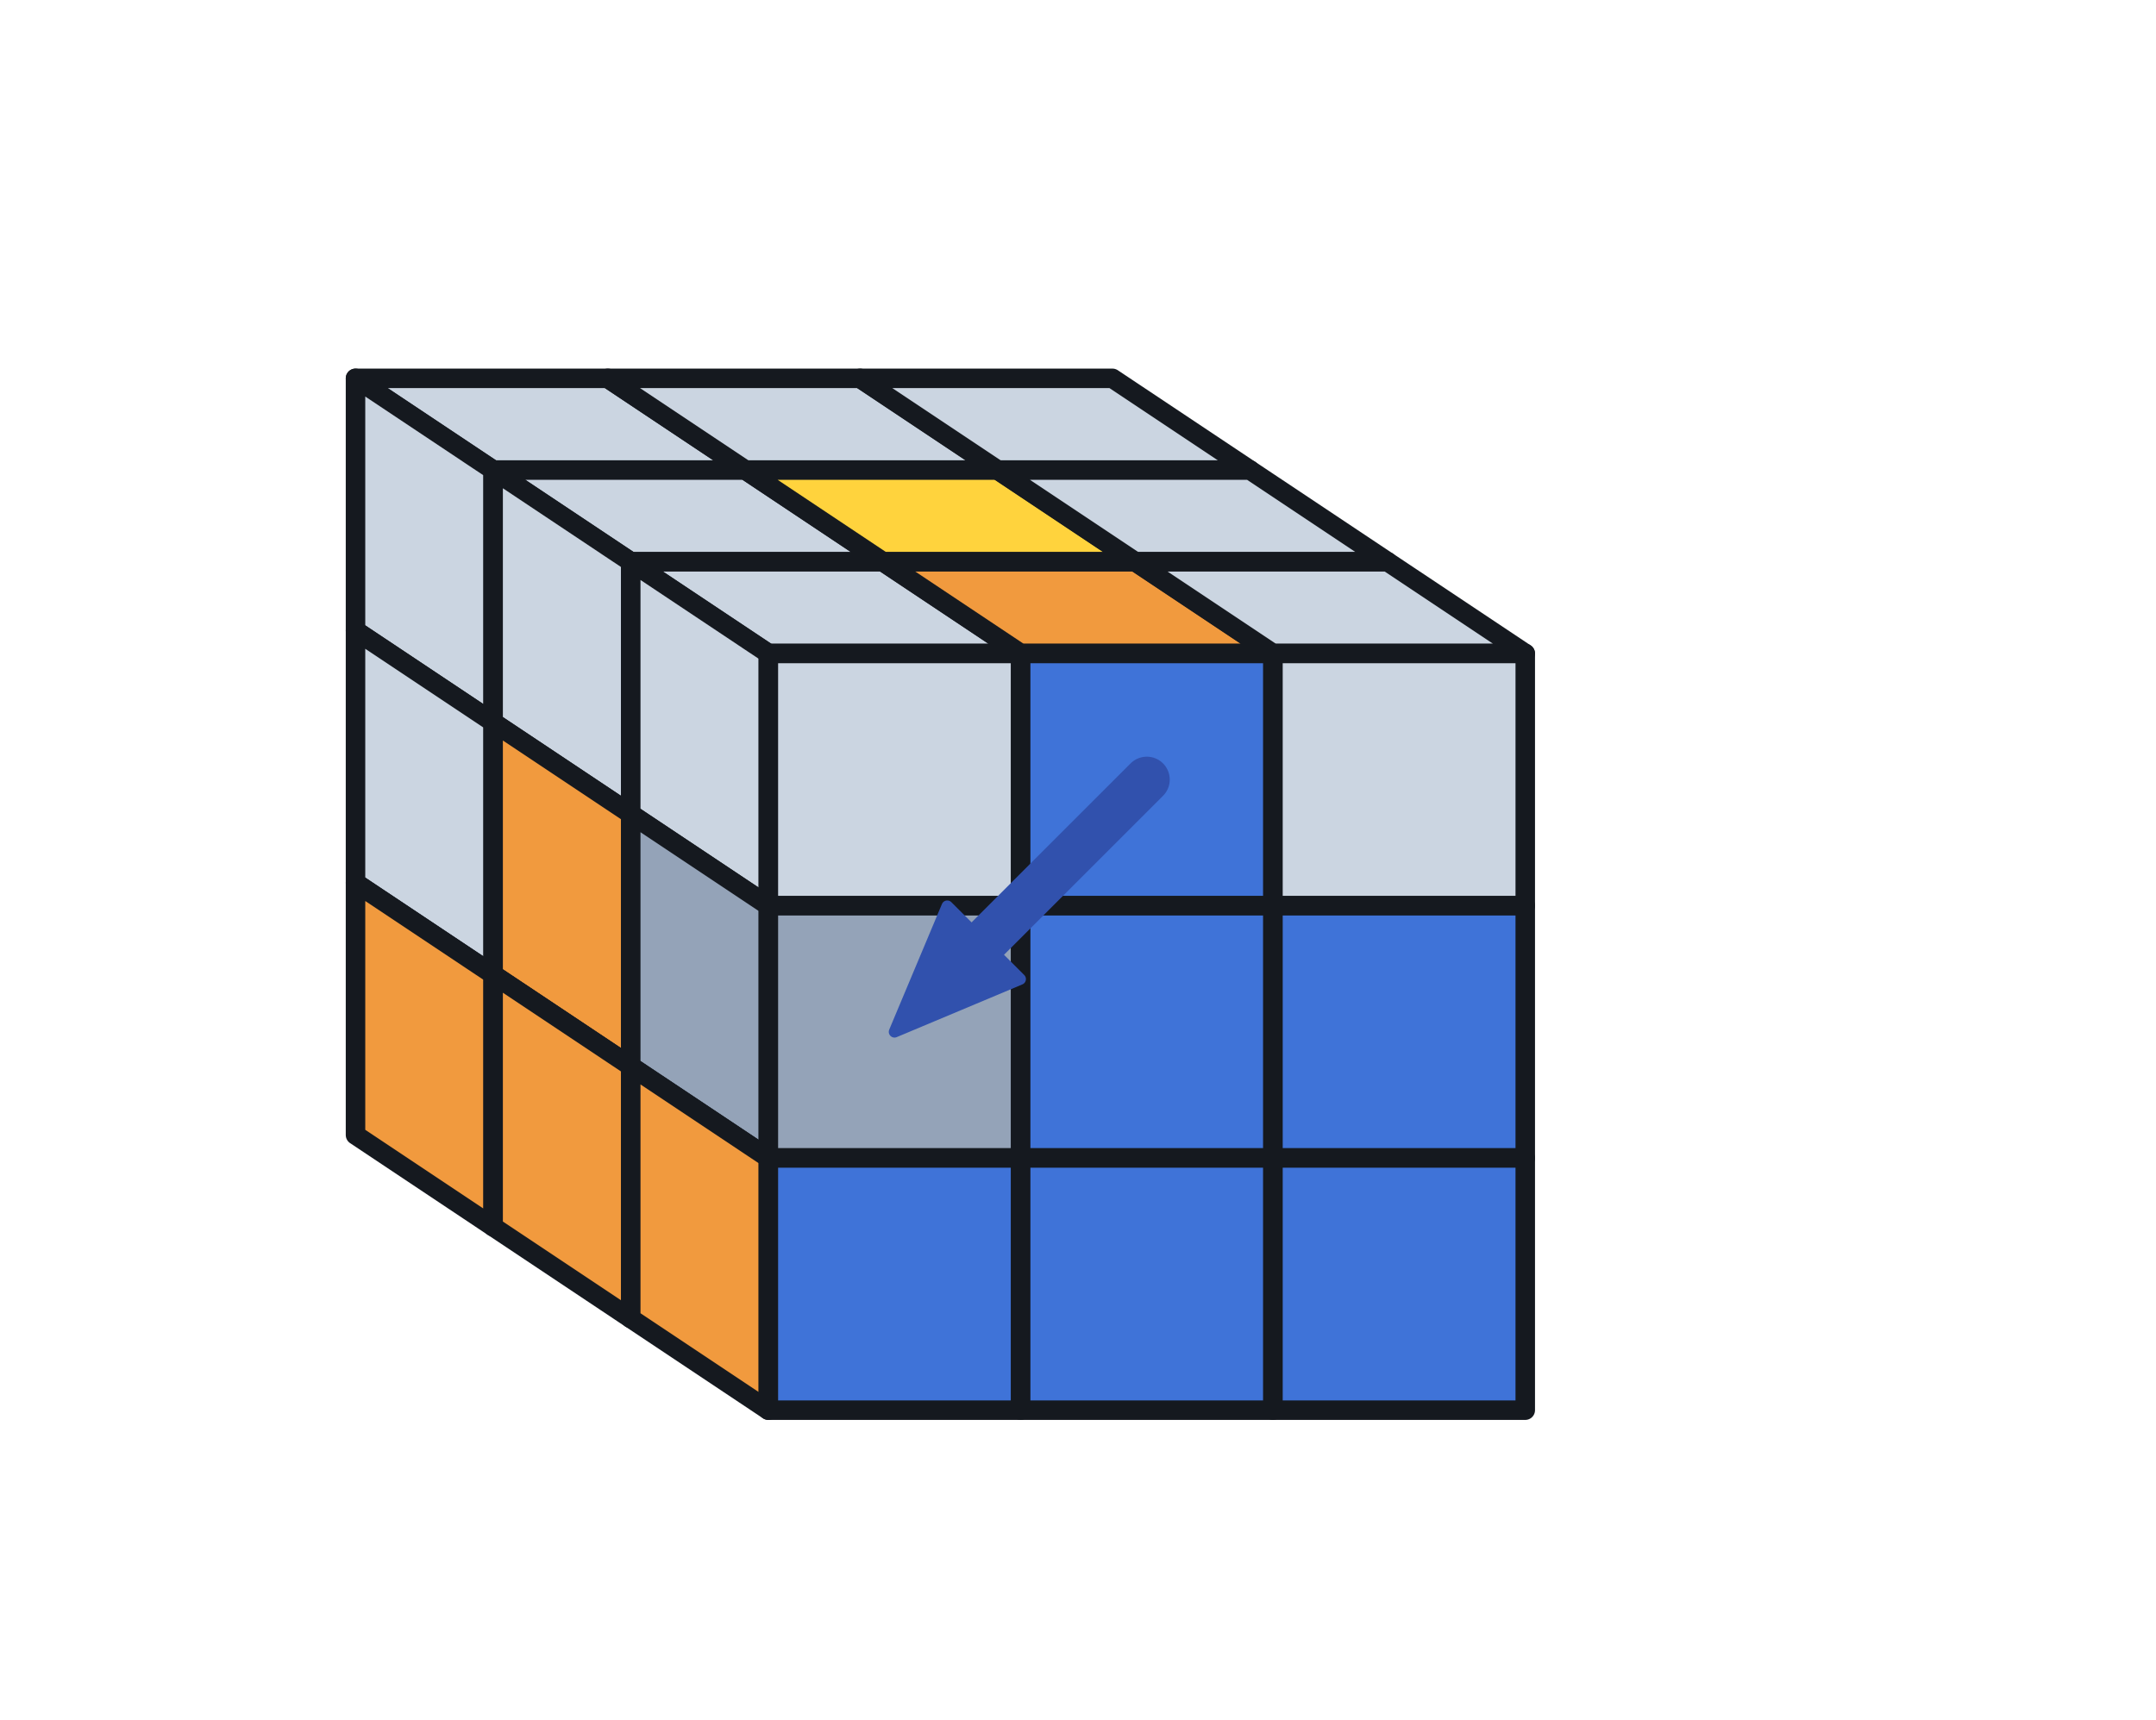
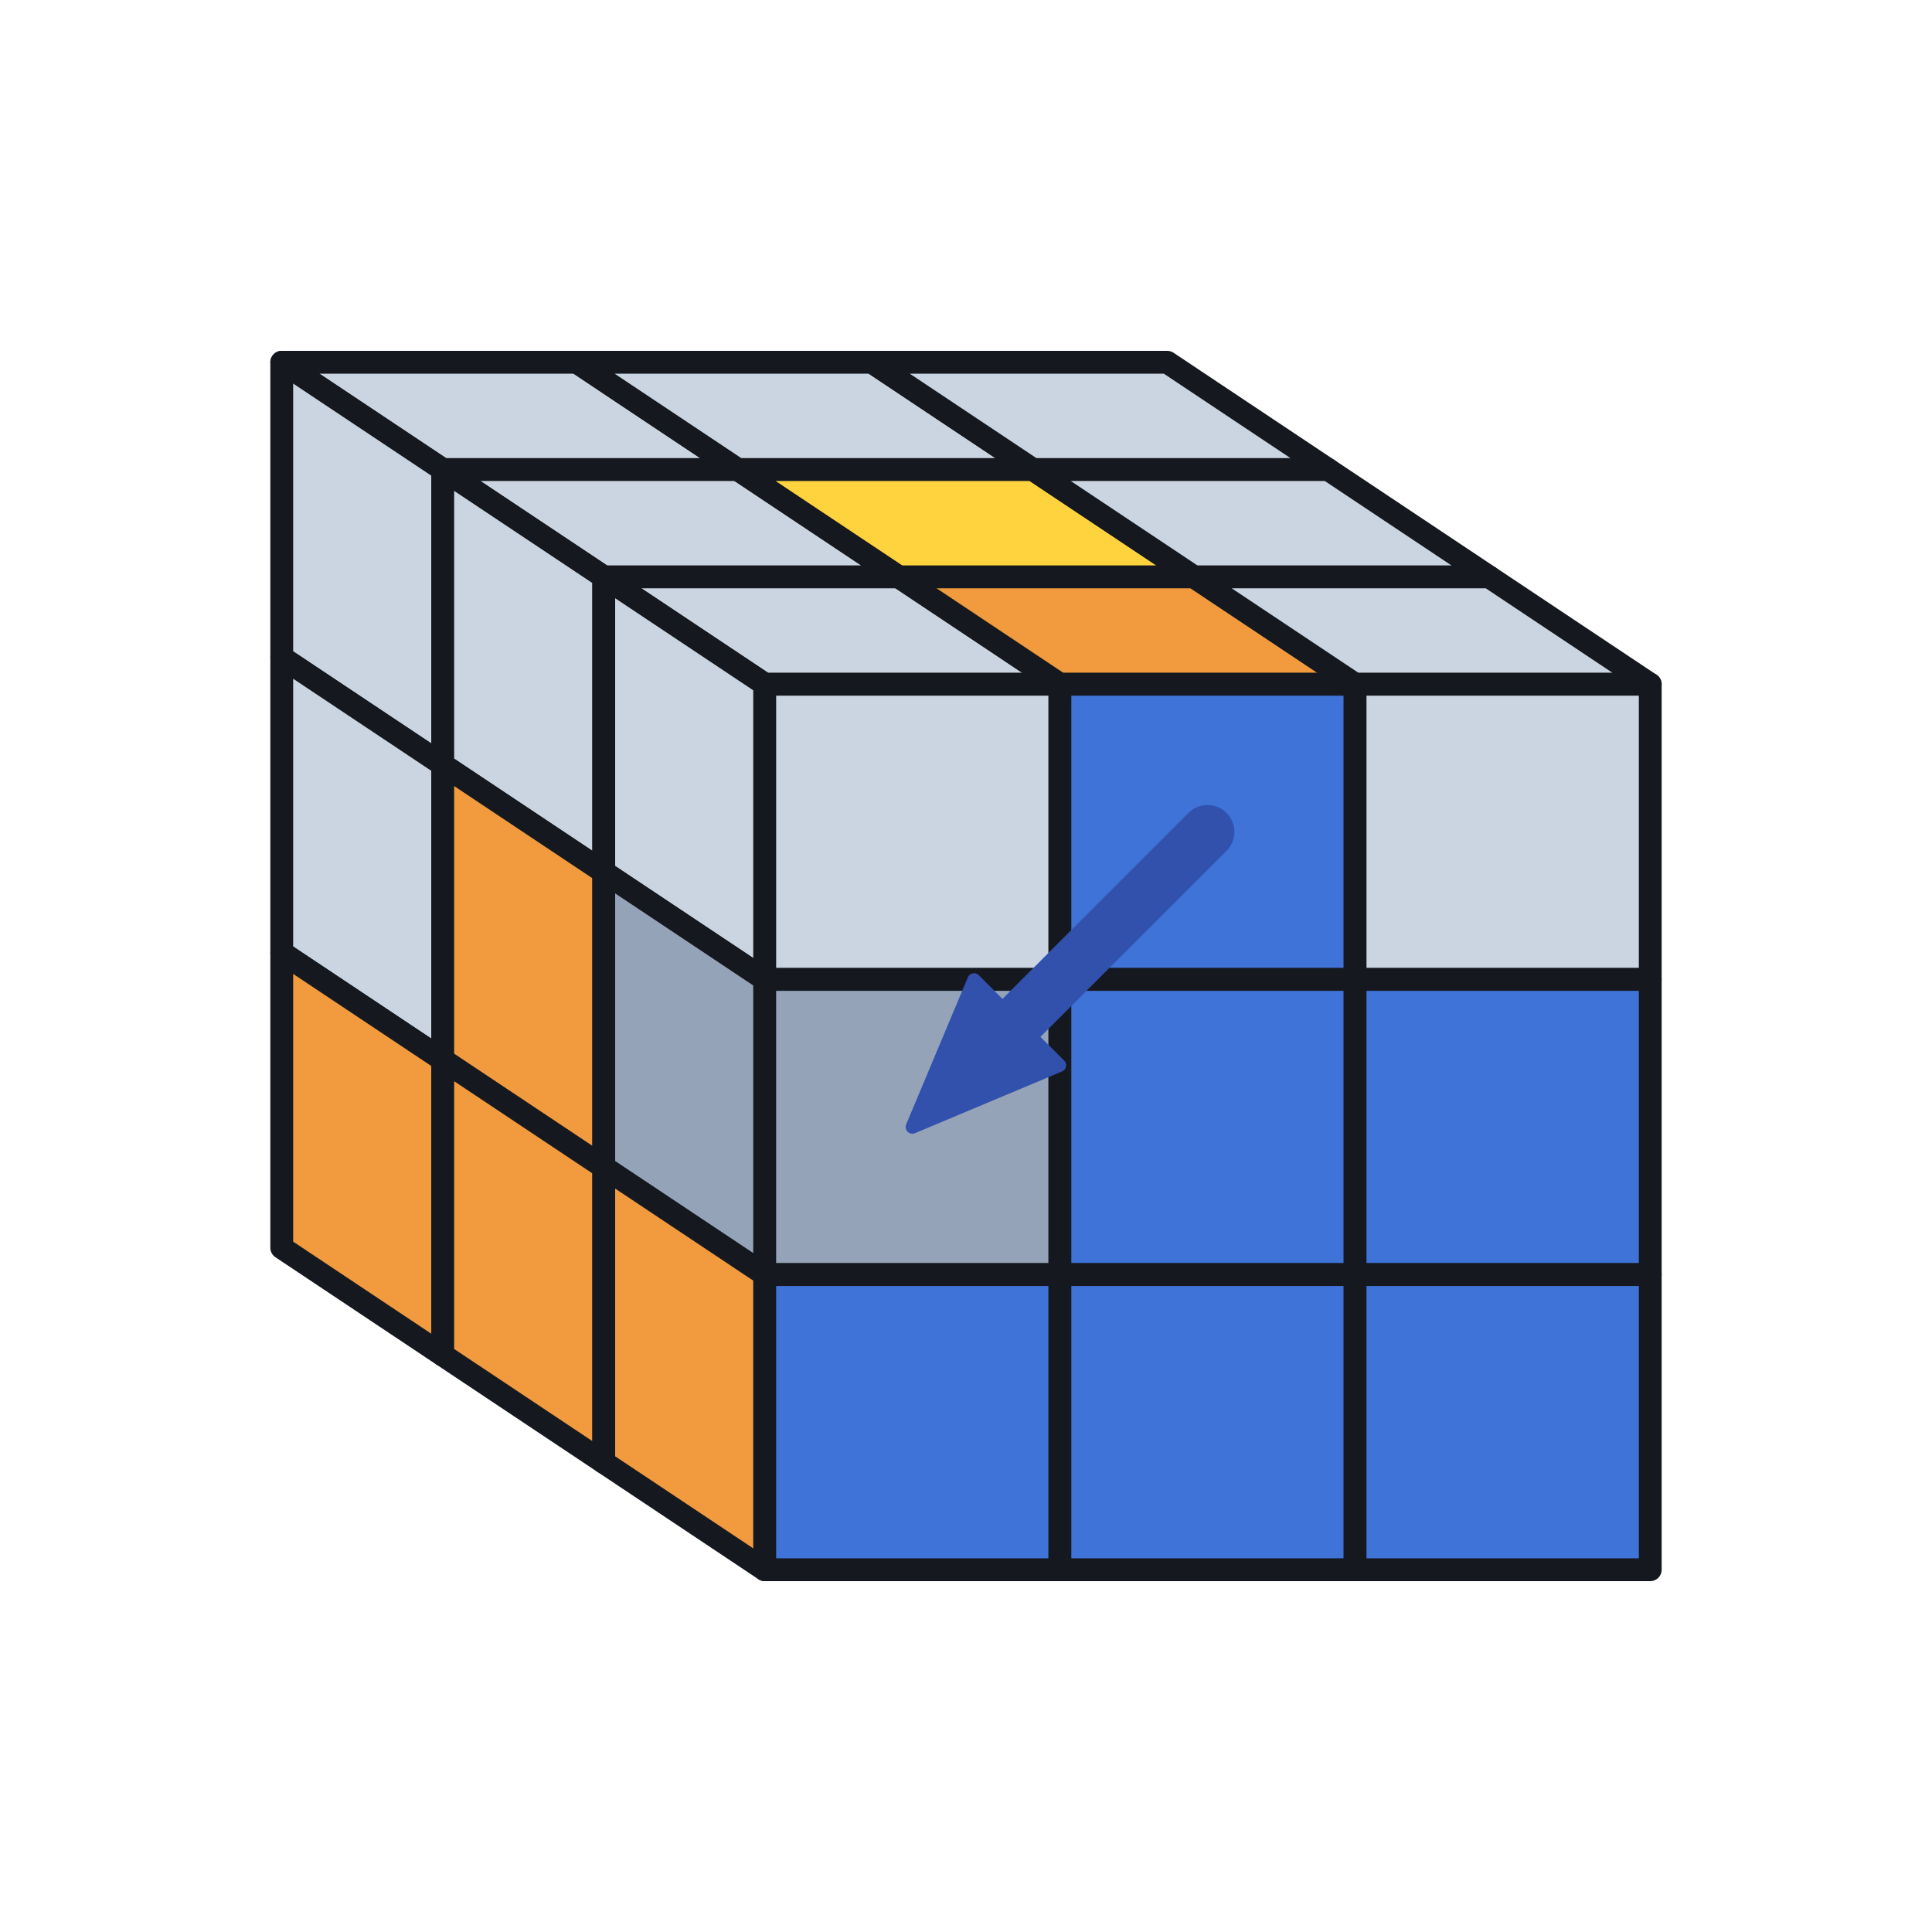
- <svg xmlns="http://www.w3.org/2000/svg" viewBox="0 0 188 150" role="img" aria-labelledby="title">
+ <svg xmlns="http://www.w3.org/2000/svg" viewBox="10 6 144 144" role="img" aria-labelledby="title">
  <path d="M67 123h66V57L97 33H31v66z" fill="#000" opacity="0.04" />
  <polygon points="31.00,33.00 53.00,33.00 65.00,41.00 43.00,41.00" fill="#cbd5e1" stroke="#15191f" stroke-width="1.7" stroke-linejoin="round" />
  <polygon points="53.00,33.00 75.00,33.00 87.00,41.00 65.00,41.00" fill="#cbd5e1" stroke="#15191f" stroke-width="1.7" stroke-linejoin="round" />
  <polygon points="75.00,33.00 97.00,33.00 109.00,41.00 87.00,41.00" fill="#cbd5e1" stroke="#15191f" stroke-width="1.7" stroke-linejoin="round" />
  <polygon points="43.00,41.00 65.00,41.00 77.00,49.00 55.00,49.00" fill="#cbd5e1" stroke="#15191f" stroke-width="1.7" stroke-linejoin="round" />
  <polygon points="65.00,41.00 87.00,41.00 99.00,49.00 77.00,49.00" fill="#ffd33d" stroke="#15191f" stroke-width="1.7" stroke-linejoin="round" />
  <polygon points="87.00,41.00 109.00,41.00 121.00,49.00 99.00,49.00" fill="#cbd5e1" stroke="#15191f" stroke-width="1.7" stroke-linejoin="round" />
  <polygon points="55.00,49.00 77.00,49.00 89.00,57.00 67.00,57.00" fill="#cbd5e1" stroke="#15191f" stroke-width="1.7" stroke-linejoin="round" />
  <polygon points="77.00,49.00 99.00,49.00 111.00,57.00 89.00,57.00" fill="#f19a3e" stroke="#15191f" stroke-width="1.7" stroke-linejoin="round" />
  <polygon points="99.00,49.00 121.00,49.00 133.00,57.00 111.00,57.00" fill="#cbd5e1" stroke="#15191f" stroke-width="1.7" stroke-linejoin="round" />
  <polygon points="31.00,33.00 43.00,41.00 43.00,63.00 31.00,55.00" fill="#cbd5e1" stroke="#15191f" stroke-width="1.7" stroke-linejoin="round" />
  <polygon points="43.00,41.00 55.00,49.00 55.00,71.00 43.00,63.00" fill="#cbd5e1" stroke="#15191f" stroke-width="1.7" stroke-linejoin="round" />
  <polygon points="55.00,49.00 67.00,57.00 67.00,79.00 55.00,71.00" fill="#cbd5e1" stroke="#15191f" stroke-width="1.7" stroke-linejoin="round" />
  <polygon points="31.00,55.00 43.00,63.00 43.00,85.00 31.00,77.00" fill="#cbd5e1" stroke="#15191f" stroke-width="1.7" stroke-linejoin="round" />
  <polygon points="43.00,63.00 55.00,71.00 55.00,93.00 43.00,85.00" fill="#f19a3e" stroke="#15191f" stroke-width="1.7" stroke-linejoin="round" />
  <polygon points="55.00,71.00 67.00,79.00 67.00,101.00 55.00,93.00" fill="#94a3b8" stroke="#15191f" stroke-width="1.7" stroke-linejoin="round" />
  <polygon points="31.00,77.00 43.00,85.00 43.00,107.00 31.00,99.00" fill="#f19a3e" stroke="#15191f" stroke-width="1.7" stroke-linejoin="round" />
  <polygon points="43.00,85.00 55.00,93.00 55.00,115.00 43.00,107.00" fill="#f19a3e" stroke="#15191f" stroke-width="1.7" stroke-linejoin="round" />
  <polygon points="55.00,93.00 67.00,101.00 67.00,123.00 55.00,115.00" fill="#f19a3e" stroke="#15191f" stroke-width="1.7" stroke-linejoin="round" />
  <polygon points="67.00,57.00 89.00,57.00 89.00,79.00 67.00,79.00" fill="#cbd5e1" stroke="#15191f" stroke-width="1.7" stroke-linejoin="round" />
  <polygon points="89.00,57.00 111.00,57.00 111.00,79.00 89.00,79.00" fill="#3f73d8" stroke="#15191f" stroke-width="1.7" stroke-linejoin="round" />
  <polygon points="111.00,57.00 133.00,57.00 133.00,79.00 111.00,79.00" fill="#cbd5e1" stroke="#15191f" stroke-width="1.7" stroke-linejoin="round" />
  <polygon points="67.00,79.00 89.00,79.00 89.00,101.00 67.00,101.00" fill="#94a3b8" stroke="#15191f" stroke-width="1.7" stroke-linejoin="round" />
  <polygon points="89.00,79.00 111.00,79.00 111.00,101.00 89.00,101.00" fill="#3f73d8" stroke="#15191f" stroke-width="1.7" stroke-linejoin="round" />
  <polygon points="111.00,79.00 133.00,79.00 133.00,101.00 111.00,101.00" fill="#3f73d8" stroke="#15191f" stroke-width="1.7" stroke-linejoin="round" />
  <polygon points="67.00,101.00 89.00,101.00 89.00,123.00 67.00,123.00" fill="#3f73d8" stroke="#15191f" stroke-width="1.7" stroke-linejoin="round" />
  <polygon points="89.00,101.00 111.00,101.00 111.00,123.00 89.00,123.00" fill="#3f73d8" stroke="#15191f" stroke-width="1.7" stroke-linejoin="round" />
  <polygon points="111.00,101.00 133.00,101.00 133.00,123.00 111.00,123.00" fill="#3f73d8" stroke="#15191f" stroke-width="1.7" stroke-linejoin="round" />
  <path d="M 100.00 68.00 L 85.78 82.22" fill="none" stroke="#3151ad" stroke-width="4" stroke-linecap="round" />
  <polygon points="78.00,90.00 82.60,79.04 88.96,85.40" fill="#3151ad" stroke="#3151ad" stroke-linejoin="round" />
</svg>
